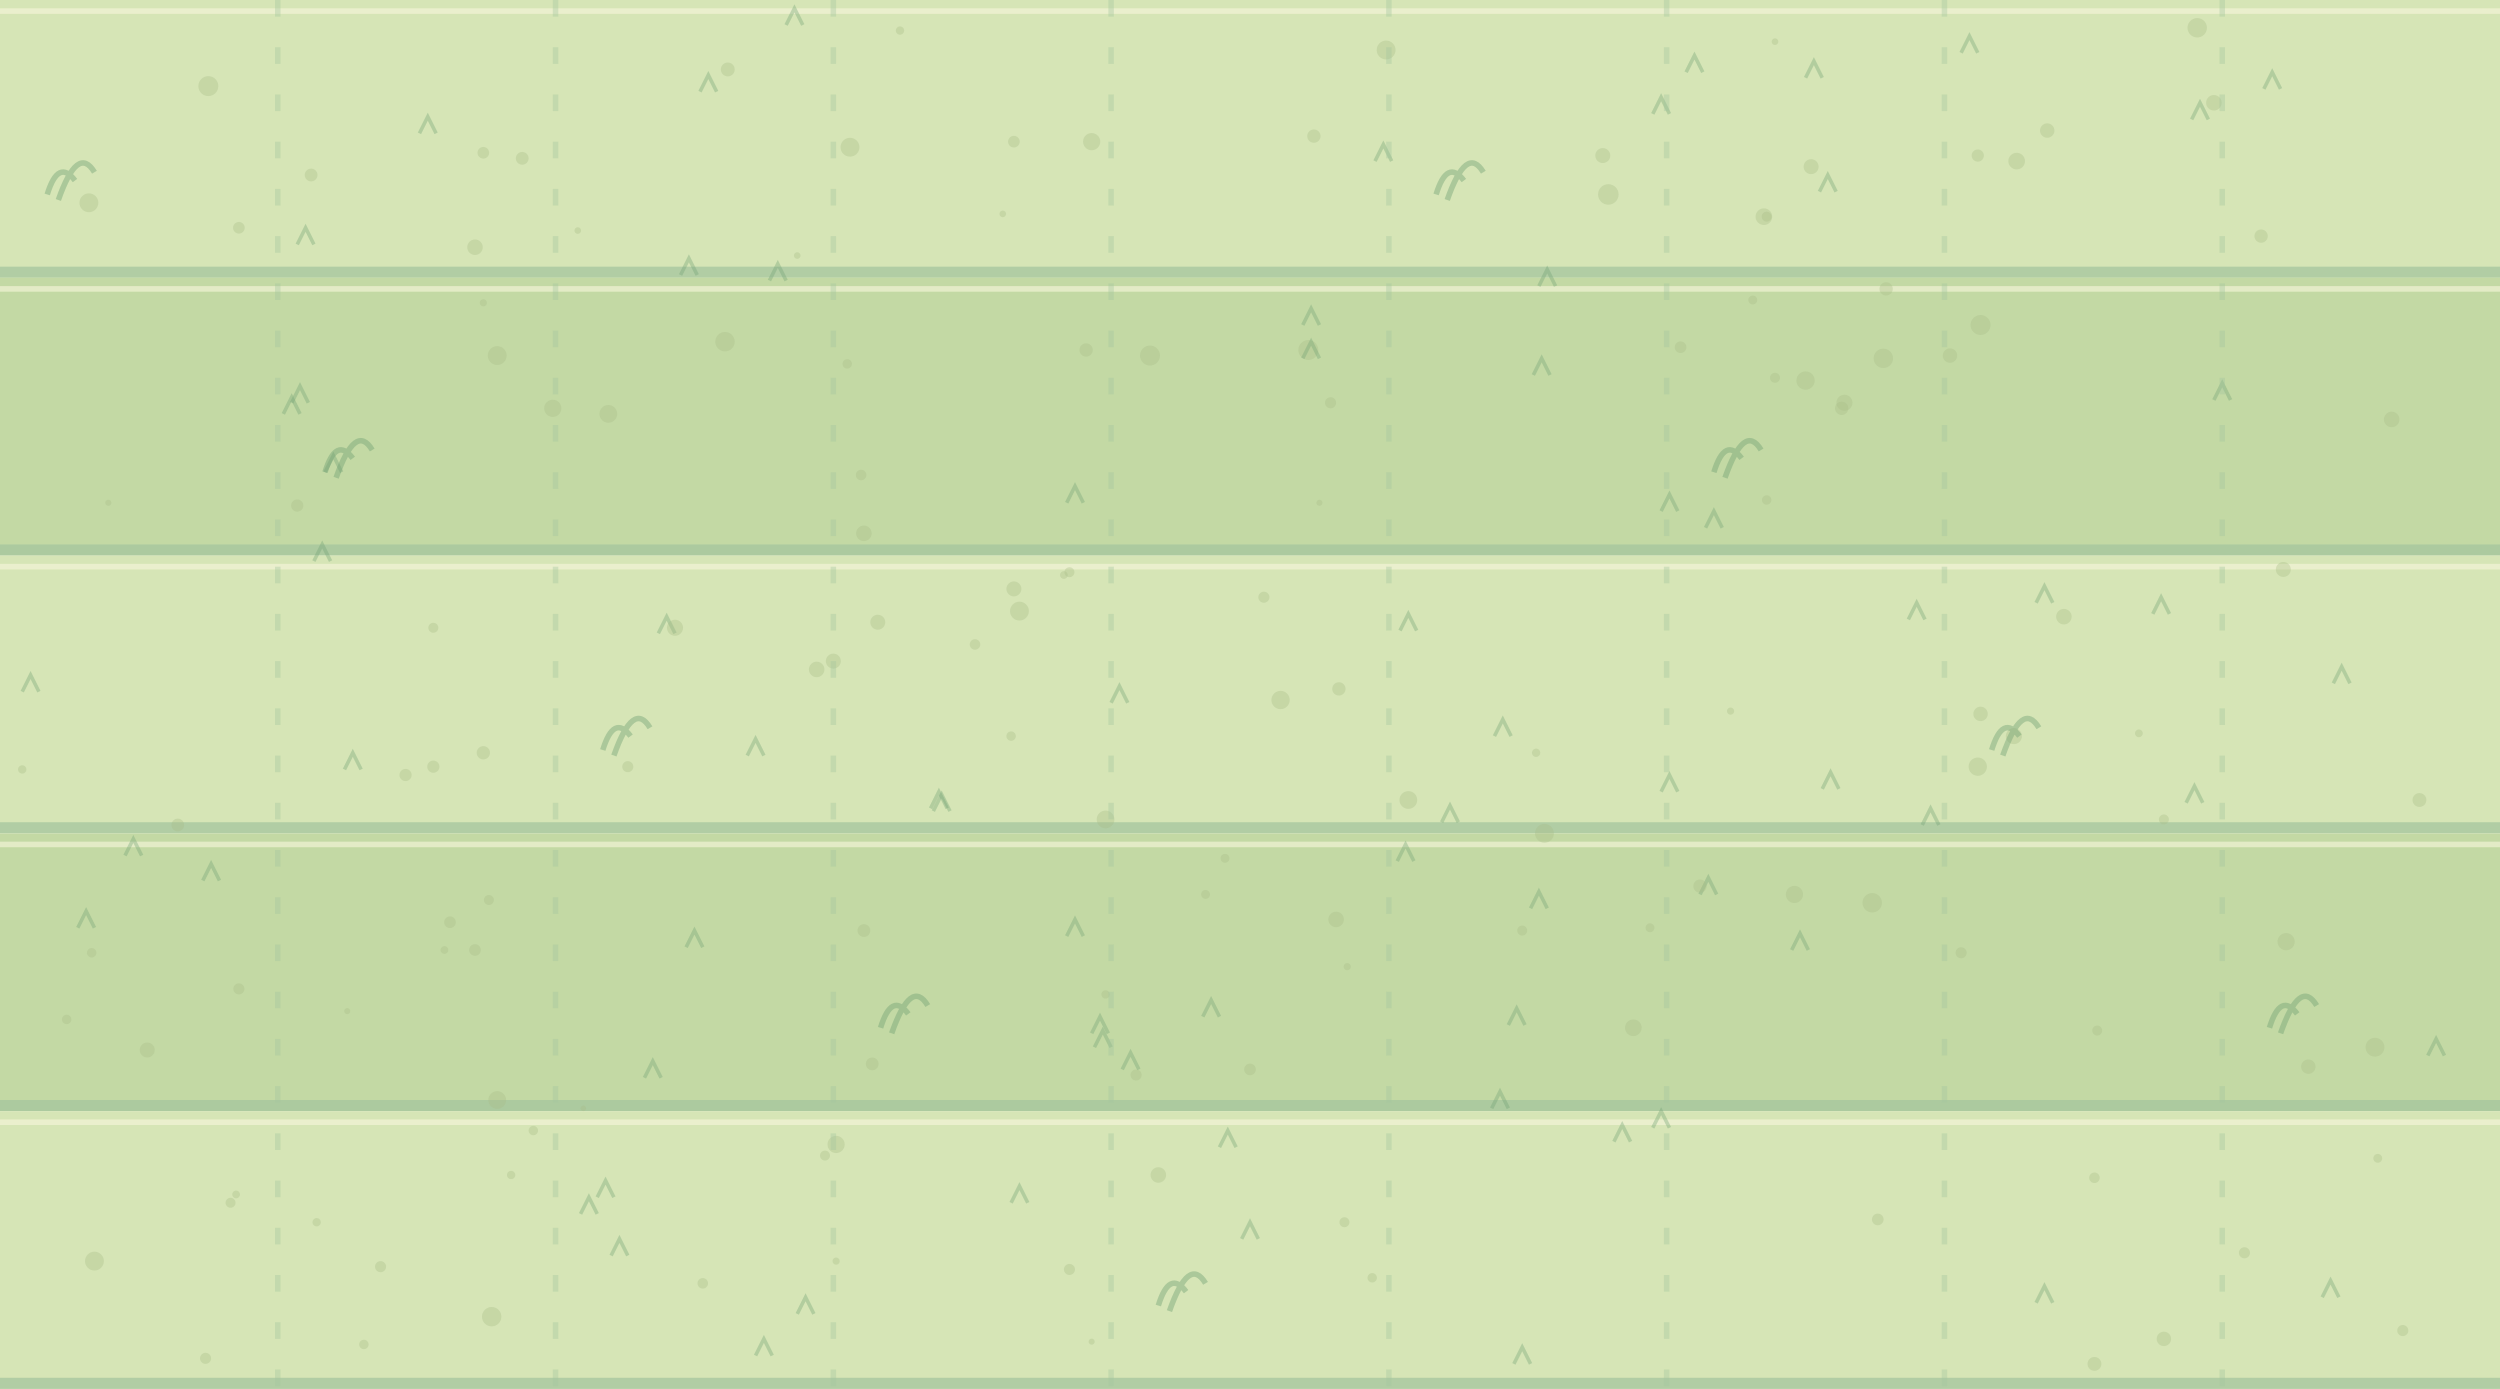
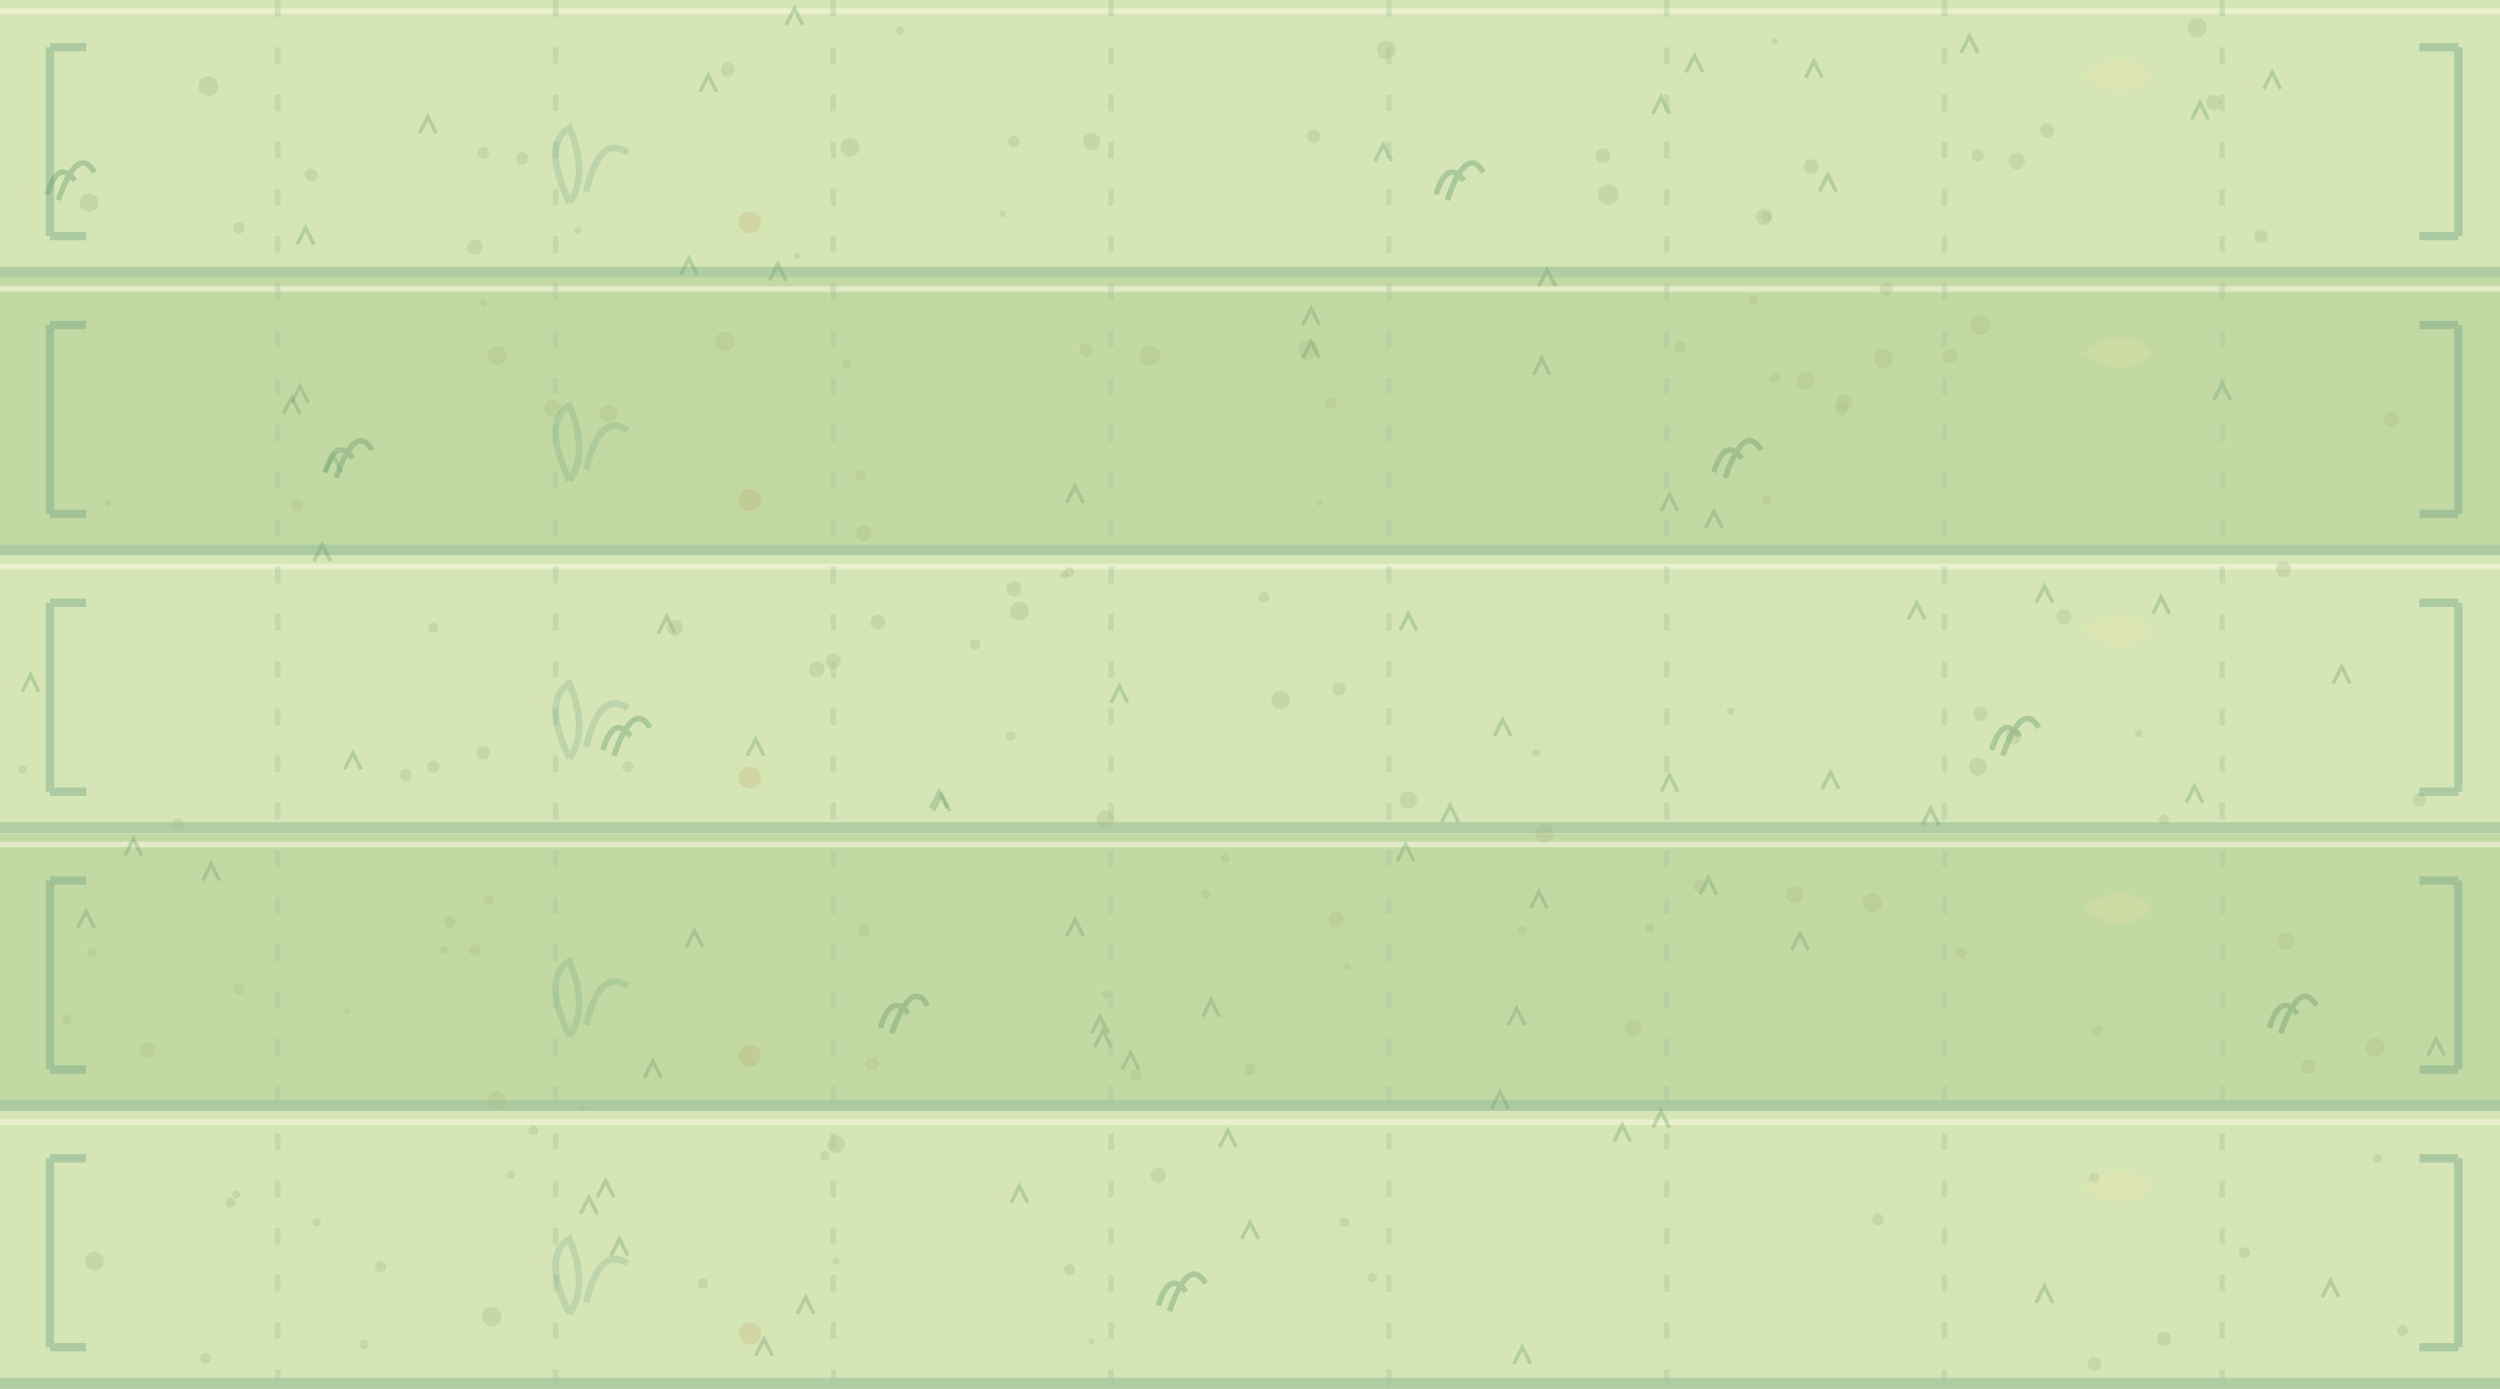
<svg xmlns="http://www.w3.org/2000/svg" viewBox="0 0 900 500" preserveAspectRatio="none">
  <rect x="0" y="0" width="900" height="100" fill="#d6e5b6" />
  <path d="M0 98H900" stroke="#a4c69e" stroke-width="4" opacity=".75" />
  <path d="M0 4H900" stroke="#f5f4d8" stroke-width="2" opacity=".65" />
  <rect x="0" y="100" width="900" height="100" fill="#c3d9a4" />
  <path d="M0 198H900" stroke="#a4c69e" stroke-width="4" opacity=".75" />
  <path d="M0 104H900" stroke="#f5f4d8" stroke-width="2" opacity=".65" />
  <rect x="0" y="200" width="900" height="100" fill="#d6e5b6" />
  <path d="M0 298H900" stroke="#a4c69e" stroke-width="4" opacity=".75" />
  <path d="M0 204H900" stroke="#f5f4d8" stroke-width="2" opacity=".65" />
  <rect x="0" y="300" width="900" height="100" fill="#c3d9a4" />
  <path d="M0 398H900" stroke="#a4c69e" stroke-width="4" opacity=".75" />
  <path d="M0 304H900" stroke="#f5f4d8" stroke-width="2" opacity=".65" />
  <rect x="0" y="400" width="900" height="100" fill="#d6e5b6" />
  <path d="M0 498H900" stroke="#a4c69e" stroke-width="4" opacity=".75" />
  <path d="M0 404H900" stroke="#f5f4d8" stroke-width="2" opacity=".65" />
  <path d="M545 491l3-6 3 6" fill="none" stroke="#70a073" stroke-width="1.3" opacity=".35" />
  <circle cx="417" cy="423" r="2.8" fill="#a8bc88" opacity=".35" />
  <circle cx="146" cy="279" r="2.2" fill="#a8bc88" opacity=".35" />
  <path d="M124 277l3-6 3 6" fill="none" stroke="#70a073" stroke-width="1.3" opacity=".35" />
  <circle cx="219" cy="149" r="3.2" fill="#a8bc88" opacity=".35" />
  <circle cx="210" cy="399" r="1.0" fill="#a8bc88" opacity=".35" />
  <path d="M107 88l3-6 3 6" fill="none" stroke="#70a073" stroke-width="1.3" opacity=".35" />
  <circle cx="713" cy="257" r="2.6" fill="#a8bc88" opacity=".35" />
  <circle cx="482" cy="248" r="2.4" fill="#a8bc88" opacity=".35" />
  <path d="M336 292l3-6 3 6" fill="none" stroke="#70a073" stroke-width="1.3" opacity=".35" />
  <circle cx="499" cy="18" r="3.4" fill="#a8bc88" opacity=".35" />
  <circle cx="678" cy="129" r="3.5" fill="#a8bc88" opacity=".35" />
  <path d="M815 32l3-6 3 6" fill="none" stroke="#70a073" stroke-width="1.3" opacity=".35" />
  <circle cx="226" cy="276" r="2.0" fill="#a8bc88" opacity=".35" />
  <circle cx="639" cy="15" r="1.2" fill="#a8bc88" opacity=".35" />
  <path d="M272 488l3-6 3 6" fill="none" stroke="#70a073" stroke-width="1.3" opacity=".35" />
  <circle cx="301" cy="454" r="1.3" fill="#a8bc88" opacity=".35" />
  <circle cx="548" cy="335" r="1.8" fill="#a8bc88" opacity=".35" />
  <path d="M554 103l3-6 3 6" fill="none" stroke="#70a073" stroke-width="1.3" opacity=".35" />
  <circle cx="351" cy="232" r="1.9" fill="#a8bc88" opacity=".35" />
  <circle cx="726" cy="58" r="3.0" fill="#a8bc88" opacity=".35" />
  <path d="M598 184l3-6 3 6" fill="none" stroke="#70a073" stroke-width="1.3" opacity=".35" />
  <circle cx="8" cy="277" r="1.5" fill="#a8bc88" opacity=".35" />
  <circle cx="713" cy="117" r="3.6" fill="#a8bc88" opacity=".35" />
  <path d="M28 334l3-6 3 6" fill="none" stroke="#70a073" stroke-width="1.3" opacity=".35" />
  <circle cx="297" cy="416" r="1.8" fill="#a8bc88" opacity=".35" />
  <circle cx="507" cy="288" r="3.2" fill="#a8bc88" opacity=".35" />
  <path d="M789 43l3-6 3 6" fill="none" stroke="#70a073" stroke-width="1.3" opacity=".35" />
  <circle cx="831" cy="384" r="2.6" fill="#a8bc88" opacity=".35" />
  <circle cx="856" cy="417" r="1.6" fill="#a8bc88" opacity=".35" />
  <path d="M840 246l3-6 3 6" fill="none" stroke="#70a073" stroke-width="1.3" opacity=".35" />
  <circle cx="755" cy="371" r="1.8" fill="#a8bc88" opacity=".35" />
  <circle cx="822" cy="205" r="2.7" fill="#a8bc88" opacity=".35" />
  <path d="M247 341l3-6 3 6" fill="none" stroke="#70a073" stroke-width="1.3" opacity=".35" />
  <circle cx="674" cy="325" r="3.5" fill="#a8bc88" opacity=".35" />
  <circle cx="579" cy="70" r="3.7" fill="#a8bc88" opacity=".35" />
  <path d="M45 308l3-6 3 6" fill="none" stroke="#70a073" stroke-width="1.3" opacity=".35" />
  <circle cx="32" cy="73" r="3.4" fill="#a8bc88" opacity=".35" />
  <circle cx="441" cy="309" r="1.6" fill="#a8bc88" opacity=".35" />
  <path d="M105 145l3-6 3 6" fill="none" stroke="#70a073" stroke-width="1.3" opacity=".35" />
  <circle cx="156" cy="276" r="2.2" fill="#a8bc88" opacity=".35" />
  <circle cx="588" cy="370" r="3.0" fill="#a8bc88" opacity=".35" />
  <path d="M269 272l3-6 3 6" fill="none" stroke="#70a073" stroke-width="1.3" opacity=".35" />
  <circle cx="679" cy="104" r="2.4" fill="#a8bc88" opacity=".35" />
  <circle cx="171" cy="342" r="2.1" fill="#a8bc88" opacity=".35" />
  <path d="M117 170l3-6 3 6" fill="none" stroke="#70a073" stroke-width="1.3" opacity=".35" />
  <circle cx="712" cy="56" r="2.2" fill="#a8bc88" opacity=".35" />
  <circle cx="305" cy="131" r="1.7" fill="#a8bc88" opacity=".35" />
  <path d="M581 411l3-6 3 6" fill="none" stroke="#70a073" stroke-width="1.3" opacity=".35" />
  <circle cx="484" cy="440" r="1.8" fill="#a8bc88" opacity=".35" />
  <circle cx="414" cy="128" r="3.6" fill="#a8bc88" opacity=".35" />
  <path d="M237 228l3-6 3 6" fill="none" stroke="#70a073" stroke-width="1.3" opacity=".35" />
  <circle cx="385" cy="457" r="2.0" fill="#a8bc88" opacity=".35" />
  <circle cx="261" cy="123" r="3.5" fill="#a8bc88" opacity=".35" />
  <path d="M277 101l3-6 3 6" fill="none" stroke="#70a073" stroke-width="1.3" opacity=".35" />
  <circle cx="306" cy="53" r="3.4" fill="#a8bc88" opacity=".35" />
  <circle cx="184" cy="423" r="1.5" fill="#a8bc88" opacity=".35" />
  <path d="M733 469l3-6 3 6" fill="none" stroke="#70a073" stroke-width="1.3" opacity=".35" />
  <circle cx="770" cy="264" r="1.4" fill="#a8bc88" opacity=".35" />
  <circle cx="398" cy="295" r="3.2" fill="#a8bc88" opacity=".35" />
  <path d="M8 249l3-6 3 6" fill="none" stroke="#70a073" stroke-width="1.3" opacity=".35" />
  <circle cx="294" cy="241" r="2.8" fill="#a8bc88" opacity=".35" />
  <circle cx="556" cy="300" r="3.4" fill="#a8bc88" opacity=".35" />
  <path d="M102 149l3-6 3 6" fill="none" stroke="#70a073" stroke-width="1.3" opacity=".35" />
  <circle cx="85" cy="430" r="1.4" fill="#a8bc88" opacity=".35" />
  <circle cx="706" cy="343" r="2.0" fill="#a8bc88" opacity=".35" />
  <path d="M469 117l3-6 3 6" fill="none" stroke="#70a073" stroke-width="1.3" opacity=".35" />
  <circle cx="176" cy="324" r="1.8" fill="#a8bc88" opacity=".35" />
  <circle cx="650" cy="137" r="3.3" fill="#a8bc88" opacity=".35" />
  <path d="M364 433l3-6 3 6" fill="none" stroke="#70a073" stroke-width="1.3" opacity=".35" />
  <circle cx="156" cy="226" r="1.8" fill="#a8bc88" opacity=".35" />
  <circle cx="861" cy="151" r="2.8" fill="#a8bc88" opacity=".35" />
  <path d="M775 221l3-6 3 6" fill="none" stroke="#70a073" stroke-width="1.3" opacity=".35" />
  <circle cx="171" cy="89" r="2.8" fill="#a8bc88" opacity=".35" />
  <circle cx="631" cy="108" r="1.6" fill="#a8bc88" opacity=".35" />
  <path d="M400 253l3-6 3 6" fill="none" stroke="#70a073" stroke-width="1.3" opacity=".35" />
  <circle cx="636" cy="180" r="1.7" fill="#a8bc88" opacity=".35" />
  <circle cx="174" cy="55" r="2.1" fill="#a8bc88" opacity=".35" />
  <path d="M645 342l3-6 3 6" fill="none" stroke="#70a073" stroke-width="1.3" opacity=".35" />
  <circle cx="664" cy="145" r="2.9" fill="#a8bc88" opacity=".35" />
  <circle cx="471" cy="126" r="3.6" fill="#a8bc88" opacity=".35" />
  <path d="M797 144l3-6 3 6" fill="none" stroke="#70a073" stroke-width="1.3" opacity=".35" />
  <circle cx="494" cy="460" r="1.7" fill="#a8bc88" opacity=".35" />
  <circle cx="605" cy="125" r="2.1" fill="#a8bc88" opacity=".35" />
  <path d="M384 337l3-6 3 6" fill="none" stroke="#70a073" stroke-width="1.3" opacity=".35" />
  <circle cx="450" cy="385" r="2.1" fill="#a8bc88" opacity=".35" />
  <circle cx="635" cy="78" r="3.0" fill="#a8bc88" opacity=".35" />
  <path d="M73 317l3-6 3 6" fill="none" stroke="#70a073" stroke-width="1.3" opacity=".35" />
  <circle cx="791" cy="10" r="3.5" fill="#a8bc88" opacity=".35" />
  <circle cx="160" cy="342" r="1.4" fill="#a8bc88" opacity=".35" />
  <path d="M504 227l3-6 3 6" fill="none" stroke="#70a073" stroke-width="1.3" opacity=".35" />
  <circle cx="383" cy="207" r="1.4" fill="#a8bc88" opacity=".35" />
  <circle cx="64" cy="297" r="2.3" fill="#a8bc88" opacity=".35" />
  <path d="M543 369l3-6 3 6" fill="none" stroke="#70a073" stroke-width="1.3" opacity=".35" />
  <circle cx="287" cy="92" r="1.2" fill="#a8bc88" opacity=".35" />
  <circle cx="663" cy="147" r="2.4" fill="#a8bc88" opacity=".35" />
  <path d="M384 181l3-6 3 6" fill="none" stroke="#70a073" stroke-width="1.3" opacity=".35" />
  <circle cx="365" cy="51" r="2.1" fill="#a8bc88" opacity=".35" />
  <circle cx="797" cy="37" r="2.8" fill="#a8bc88" opacity=".35" />
  <path d="M836 467l3-6 3 6" fill="none" stroke="#70a073" stroke-width="1.3" opacity=".35" />
  <circle cx="162" cy="332" r="2.1" fill="#a8bc88" opacity=".35" />
  <circle cx="33" cy="343" r="1.7" fill="#a8bc88" opacity=".35" />
  <path d="M394 377l3-6 3 6" fill="none" stroke="#70a073" stroke-width="1.3" opacity=".35" />
  <circle cx="34" cy="454" r="3.4" fill="#a8bc88" opacity=".35" />
  <circle cx="301" cy="412" r="3.1" fill="#a8bc88" opacity=".35" />
  <path d="M433 366l3-6 3 6" fill="none" stroke="#70a073" stroke-width="1.3" opacity=".35" />
  <circle cx="364" cy="265" r="1.7" fill="#a8bc88" opacity=".35" />
  <circle cx="754" cy="491" r="2.5" fill="#a8bc88" opacity=".35" />
  <path d="M614 190l3-6 3 6" fill="none" stroke="#70a073" stroke-width="1.3" opacity=".35" />
  <circle cx="814" cy="85" r="2.4" fill="#a8bc88" opacity=".35" />
  <circle cx="391" cy="126" r="2.4" fill="#a8bc88" opacity=".35" />
  <path d="M209 437l3-6 3 6" fill="none" stroke="#70a073" stroke-width="1.3" opacity=".35" />
  <circle cx="779" cy="482" r="2.6" fill="#a8bc88" opacity=".35" />
  <circle cx="639" cy="136" r="1.8" fill="#a8bc88" opacity=".35" />
  <path d="M537 399l3-6 3 6" fill="none" stroke="#70a073" stroke-width="1.3" opacity=".35" />
  <circle cx="779" cy="295" r="1.8" fill="#a8bc88" opacity=".35" />
  <circle cx="177" cy="474" r="3.5" fill="#a8bc88" opacity=".35" />
  <path d="M874 380l3-6 3 6" fill="none" stroke="#70a073" stroke-width="1.3" opacity=".35" />
  <circle cx="594" cy="334" r="1.6" fill="#a8bc88" opacity=".35" />
  <circle cx="131" cy="484" r="1.7" fill="#a8bc88" opacity=".35" />
  <path d="M113 202l3-6 3 6" fill="none" stroke="#70a073" stroke-width="1.3" opacity=".35" />
  <circle cx="253" cy="462" r="1.9" fill="#a8bc88" opacity=".35" />
  <circle cx="310" cy="171" r="1.9" fill="#a8bc88" opacity=".35" />
  <path d="M607 26l3-6 3 6" fill="none" stroke="#70a073" stroke-width="1.3" opacity=".35" />
  <circle cx="475" cy="181" r="1.1" fill="#a8bc88" opacity=".35" />
  <circle cx="53" cy="378" r="2.7" fill="#a8bc88" opacity=".35" />
  <path d="M787 289l3-6 3 6" fill="none" stroke="#70a073" stroke-width="1.3" opacity=".35" />
  <circle cx="577" cy="56" r="2.7" fill="#a8bc88" opacity=".35" />
  <circle cx="865" cy="479" r="2.0" fill="#a8bc88" opacity=".35" />
  <path d="M252 33l3-6 3 6" fill="none" stroke="#70a073" stroke-width="1.3" opacity=".35" />
  <circle cx="324" cy="11" r="1.5" fill="#a8bc88" opacity=".35" />
  <circle cx="636" cy="78" r="1.8" fill="#a8bc88" opacity=".35" />
  <path d="M655 69l3-6 3 6" fill="none" stroke="#70a073" stroke-width="1.3" opacity=".35" />
  <circle cx="74" cy="489" r="2.0" fill="#a8bc88" opacity=".35" />
  <circle cx="385" cy="206" r="1.8" fill="#a8bc88" opacity=".35" />
  <path d="M335 291l3-6 3 6" fill="none" stroke="#70a073" stroke-width="1.3" opacity=".35" />
  <circle cx="393" cy="51" r="3.1" fill="#a8bc88" opacity=".35" />
  <circle cx="314" cy="383" r="2.3" fill="#a8bc88" opacity=".35" />
  <path d="M538 265l3-6 3 6" fill="none" stroke="#70a073" stroke-width="1.3" opacity=".35" />
  <circle cx="107" cy="182" r="2.2" fill="#a8bc88" opacity=".35" />
  <circle cx="243" cy="226" r="2.9" fill="#a8bc88" opacity=".35" />
  <path d="M706 19l3-6 3 6" fill="none" stroke="#70a073" stroke-width="1.3" opacity=".35" />
  <circle cx="174" cy="271" r="2.4" fill="#a8bc88" opacity=".35" />
  <circle cx="365" cy="212" r="2.7" fill="#a8bc88" opacity=".35" />
  <path d="M287 473l3-6 3 6" fill="none" stroke="#70a073" stroke-width="1.3" opacity=".35" />
  <circle cx="702" cy="128" r="2.6" fill="#a8bc88" opacity=".35" />
  <circle cx="367" cy="220" r="3.4" fill="#a8bc88" opacity=".35" />
  <path d="M656 284l3-6 3 6" fill="none" stroke="#70a073" stroke-width="1.3" opacity=".35" />
  <circle cx="479" cy="145" r="2.0" fill="#a8bc88" opacity=".35" />
  <circle cx="823" cy="339" r="3.1" fill="#a8bc88" opacity=".35" />
  <path d="M404 385l3-6 3 6" fill="none" stroke="#70a073" stroke-width="1.3" opacity=".35" />
  <circle cx="39" cy="181" r="1.1" fill="#a8bc88" opacity=".35" />
  <circle cx="137" cy="456" r="2.0" fill="#a8bc88" opacity=".35" />
  <path d="M283 9l3-6 3 6" fill="none" stroke="#70a073" stroke-width="1.3" opacity=".35" />
  <circle cx="398" cy="358" r="1.5" fill="#a8bc88" opacity=".35" />
  <circle cx="179" cy="396" r="3.2" fill="#a8bc88" opacity=".35" />
  <path d="M687 223l3-6 3 6" fill="none" stroke="#70a073" stroke-width="1.3" opacity=".35" />
  <circle cx="808" cy="451" r="2.0" fill="#a8bc88" opacity=".35" />
  <circle cx="455" cy="215" r="2.0" fill="#a8bc88" opacity=".35" />
  <path d="M551 327l3-6 3 6" fill="none" stroke="#70a073" stroke-width="1.3" opacity=".35" />
  <circle cx="393" cy="483" r="1.1" fill="#a8bc88" opacity=".35" />
  <circle cx="311" cy="335" r="2.3" fill="#a8bc88" opacity=".35" />
  <path d="M447 446l3-6 3 6" fill="none" stroke="#70a073" stroke-width="1.3" opacity=".35" />
  <circle cx="855" cy="377" r="3.4" fill="#a8bc88" opacity=".35" />
  <circle cx="192" cy="407" r="1.7" fill="#a8bc88" opacity=".35" />
  <path d="M215 431l3-6 3 6" fill="none" stroke="#70a073" stroke-width="1.3" opacity=".35" />
  <circle cx="75" cy="31" r="3.6" fill="#a8bc88" opacity=".35" />
  <circle cx="409" cy="387" r="2.0" fill="#a8bc88" opacity=".35" />
  <path d="M245 99l3-6 3 6" fill="none" stroke="#70a073" stroke-width="1.3" opacity=".35" />
  <circle cx="737" cy="47" r="2.6" fill="#a8bc88" opacity=".35" />
  <circle cx="86" cy="356" r="2.0" fill="#a8bc88" opacity=".35" />
  <path d="M495 58l3-6 3 6" fill="none" stroke="#70a073" stroke-width="1.3" opacity=".35" />
  <circle cx="485" cy="348" r="1.3" fill="#a8bc88" opacity=".35" />
  <circle cx="311" cy="192" r="2.8" fill="#a8bc88" opacity=".35" />
  <path d="M519 296l3-6 3 6" fill="none" stroke="#70a073" stroke-width="1.3" opacity=".35" />
  <circle cx="676" cy="439" r="2.1" fill="#a8bc88" opacity=".35" />
  <circle cx="179" cy="128" r="3.4" fill="#a8bc88" opacity=".35" />
  <path d="M598 285l3-6 3 6" fill="none" stroke="#70a073" stroke-width="1.3" opacity=".35" />
  <circle cx="743" cy="222" r="2.8" fill="#a8bc88" opacity=".35" />
  <circle cx="712" cy="276" r="3.3" fill="#a8bc88" opacity=".35" />
  <path d="M650 28l3-6 3 6" fill="none" stroke="#70a073" stroke-width="1.3" opacity=".35" />
  <circle cx="24" cy="367" r="1.7" fill="#a8bc88" opacity=".35" />
  <circle cx="174" cy="109" r="1.3" fill="#a8bc88" opacity=".35" />
  <path d="M595 41l3-6 3 6" fill="none" stroke="#70a073" stroke-width="1.3" opacity=".35" />
  <circle cx="361" cy="77" r="1.2" fill="#a8bc88" opacity=".35" />
  <circle cx="646" cy="322" r="3.1" fill="#a8bc88" opacity=".35" />
  <path d="M612 322l3-6 3 6" fill="none" stroke="#70a073" stroke-width="1.3" opacity=".35" />
  <circle cx="83" cy="433" r="1.8" fill="#a8bc88" opacity=".35" />
  <circle cx="114" cy="440" r="1.5" fill="#a8bc88" opacity=".35" />
  <path d="M393 372l3-6 3 6" fill="none" stroke="#70a073" stroke-width="1.3" opacity=".35" />
  <circle cx="612" cy="319" r="2.4" fill="#a8bc88" opacity=".35" />
  <circle cx="316" cy="224" r="2.7" fill="#a8bc88" opacity=".35" />
  <path d="M232 388l3-6 3 6" fill="none" stroke="#70a073" stroke-width="1.3" opacity=".35" />
  <circle cx="262" cy="25" r="2.5" fill="#a8bc88" opacity=".35" />
  <circle cx="871" cy="288" r="2.5" fill="#a8bc88" opacity=".35" />
  <path d="M692 297l3-6 3 6" fill="none" stroke="#70a073" stroke-width="1.3" opacity=".35" />
  <circle cx="754" cy="424" r="1.9" fill="#a8bc88" opacity=".35" />
  <circle cx="652" cy="60" r="2.7" fill="#a8bc88" opacity=".35" />
  <path d="M151 48l3-6 3 6" fill="none" stroke="#70a073" stroke-width="1.3" opacity=".35" />
  <circle cx="112" cy="63" r="2.3" fill="#a8bc88" opacity=".35" />
  <circle cx="125" cy="364" r="1.1" fill="#a8bc88" opacity=".35" />
  <path d="M220 452l3-6 3 6" fill="none" stroke="#70a073" stroke-width="1.3" opacity=".35" />
  <circle cx="208" cy="83" r="1.2" fill="#a8bc88" opacity=".35" />
  <circle cx="553" cy="271" r="1.5" fill="#a8bc88" opacity=".35" />
  <path d="M503 310l3-6 3 6" fill="none" stroke="#70a073" stroke-width="1.3" opacity=".35" />
  <circle cx="86" cy="82" r="2.1" fill="#a8bc88" opacity=".35" />
  <circle cx="481" cy="331" r="2.8" fill="#a8bc88" opacity=".35" />
  <path d="M595 406l3-6 3 6" fill="none" stroke="#70a073" stroke-width="1.3" opacity=".35" />
  <circle cx="473" cy="49" r="2.4" fill="#a8bc88" opacity=".35" />
  <circle cx="623" cy="256" r="1.3" fill="#a8bc88" opacity=".35" />
  <path d="M733 217l3-6 3 6" fill="none" stroke="#70a073" stroke-width="1.3" opacity=".35" />
  <circle cx="199" cy="147" r="3.1" fill="#a8bc88" opacity=".35" />
  <circle cx="461" cy="252" r="3.3" fill="#a8bc88" opacity=".35" />
  <path d="M439 413l3-6 3 6" fill="none" stroke="#70a073" stroke-width="1.3" opacity=".35" />
  <circle cx="725" cy="265" r="2.9" fill="#a8bc88" opacity=".35" />
  <circle cx="300" cy="238" r="2.7" fill="#a8bc88" opacity=".35" />
  <path d="M469 129l3-6 3 6" fill="none" stroke="#70a073" stroke-width="1.3" opacity=".35" />
  <circle cx="188" cy="57" r="2.3" fill="#a8bc88" opacity=".35" />
  <circle cx="434" cy="322" r="1.6" fill="#a8bc88" opacity=".35" />
  <path d="M552 135l3-6 3 6" fill="none" stroke="#70a073" stroke-width="1.3" opacity=".35" />
  <path d="M100 0V500" stroke="#a4c69e" stroke-width="2" opacity=".38" stroke-dasharray="6 11" />
  <path d="M200 0V500" stroke="#a4c69e" stroke-width="2" opacity=".38" stroke-dasharray="6 11" />
  <path d="M300 0V500" stroke="#a4c69e" stroke-width="2" opacity=".38" stroke-dasharray="6 11" />
  <path d="M400 0V500" stroke="#a4c69e" stroke-width="2" opacity=".38" stroke-dasharray="6 11" />
  <path d="M500 0V500" stroke="#a4c69e" stroke-width="2" opacity=".38" stroke-dasharray="6 11" />
  <path d="M600 0V500" stroke="#a4c69e" stroke-width="2" opacity=".38" stroke-dasharray="6 11" />
  <path d="M700 0V500" stroke="#a4c69e" stroke-width="2" opacity=".38" stroke-dasharray="6 11" />
  <path d="M800 0V500" stroke="#a4c69e" stroke-width="2" opacity=".38" stroke-dasharray="6 11" />
  <g opacity=".42">
    <path d="M17 70q4-13 10-5m-6 7q7-20 13-10" fill="none" stroke="#70a073" stroke-width="2" />
  </g>
  <g opacity=".42">
    <path d="M517 70q4-13 10-5m-6 7q7-20 13-10" fill="none" stroke="#70a073" stroke-width="2" />
  </g>
  <g opacity=".42">
    <path d="M117 170q4-13 10-5m-6 7q7-20 13-10" fill="none" stroke="#70a073" stroke-width="2" />
  </g>
  <g opacity=".42">
    <path d="M617 170q4-13 10-5m-6 7q7-20 13-10" fill="none" stroke="#70a073" stroke-width="2" />
  </g>
  <g opacity=".42">
    <path d="M217 270q4-13 10-5m-6 7q7-20 13-10" fill="none" stroke="#70a073" stroke-width="2" />
  </g>
  <g opacity=".42">
    <path d="M717 270q4-13 10-5m-6 7q7-20 13-10" fill="none" stroke="#70a073" stroke-width="2" />
  </g>
  <g opacity=".42">
    <path d="M317 370q4-13 10-5m-6 7q7-20 13-10" fill="none" stroke="#70a073" stroke-width="2" />
  </g>
  <g opacity=".42">
    <path d="M817 370q4-13 10-5m-6 7q7-20 13-10" fill="none" stroke="#70a073" stroke-width="2" />
  </g>
  <g opacity=".42">
    <path d="M417 470q4-13 10-5m-6 7q7-20 13-10" fill="none" stroke="#70a073" stroke-width="2" />
  </g>
+   <g aria-hidden="true">
+     <g opacity=".35" stroke="#5e977c" fill="none" stroke-width="2">
+       <path d="M18 17V85M18 17h13M18 85h13" stroke-width="3" />
+       <path d="M885 17V85M885 17h-14M885 85h-14" stroke-width="3" />
+       <path d="M18 117V185M18 117h13M18 185h13" stroke-width="3" />
+       <path d="M885 117V185M885 117h-14M885 185h-14" stroke-width="3" />
+       <path d="M18 217V285M18 217h13M18 285h13" stroke-width="3" />
+       <path d="M885 217V285M885 217h-14M885 285h-14" stroke-width="3" />
+       <path d="M18 317V385M18 317h13M18 385h13" stroke-width="3" />
+       <path d="M885 317V385M885 317h-14M885 385h-14" stroke-width="3" />
+       <path d="M18 417V485M18 417h13M18 485h13" stroke-width="3" />
+       <path d="M885 417V485M885 417h-14M885 485h-14" stroke-width="3" />
+     </g>
+     <g opacity=".21">
+       <path d="M205 73q-10-21 0-27q7 17 0 27m6-4q5-21 15-14" stroke="#5e977c" stroke-width="2.4" fill="none" />
+       <path d="M750 27q14-11 25 0q-11 11-25 0" fill="#f7e8a6" />
+       <circle cx="270" cy="80" r="4" fill="#bb9a5a" />
+     </g>
+     <g opacity=".21">
+       <path d="M205 173q-10-21 0-27q7 17 0 27m6-4q5-21 15-14" stroke="#5e977c" stroke-width="2.4" fill="none" />
+       <path d="M750 127q14-11 25 0q-11 11-25 0" fill="#f7e8a6" />
+       <circle cx="270" cy="180" r="4" fill="#bb9a5a" />
+     </g>
+     <g opacity=".21">
+       <path d="M205 273q-10-21 0-27q7 17 0 27m6-4q5-21 15-14" stroke="#5e977c" stroke-width="2.4" fill="none" />
+       <path d="M750 227q14-11 25 0q-11 11-25 0" fill="#f7e8a6" />
+       <circle cx="270" cy="280" r="4" fill="#bb9a5a" />
+     </g>
+     <g opacity=".21">
+       <path d="M205 373q-10-21 0-27q7 17 0 27m6-4q5-21 15-14" stroke="#5e977c" stroke-width="2.4" fill="none" />
+       <path d="M750 327q14-11 25 0q-11 11-25 0" fill="#f7e8a6" />
+       <circle cx="270" cy="380" r="4" fill="#bb9a5a" />
+     </g>
+     <g opacity=".21">
+       <path d="M205 473q-10-21 0-27q7 17 0 27m6-4q5-21 15-14" stroke="#5e977c" stroke-width="2.4" fill="none" />
+       <path d="M750 427q14-11 25 0q-11 11-25 0" fill="#f7e8a6" />
+       <circle cx="270" cy="480" r="4" fill="#bb9a5a" />
+     </g>
+   </g>
</svg>
